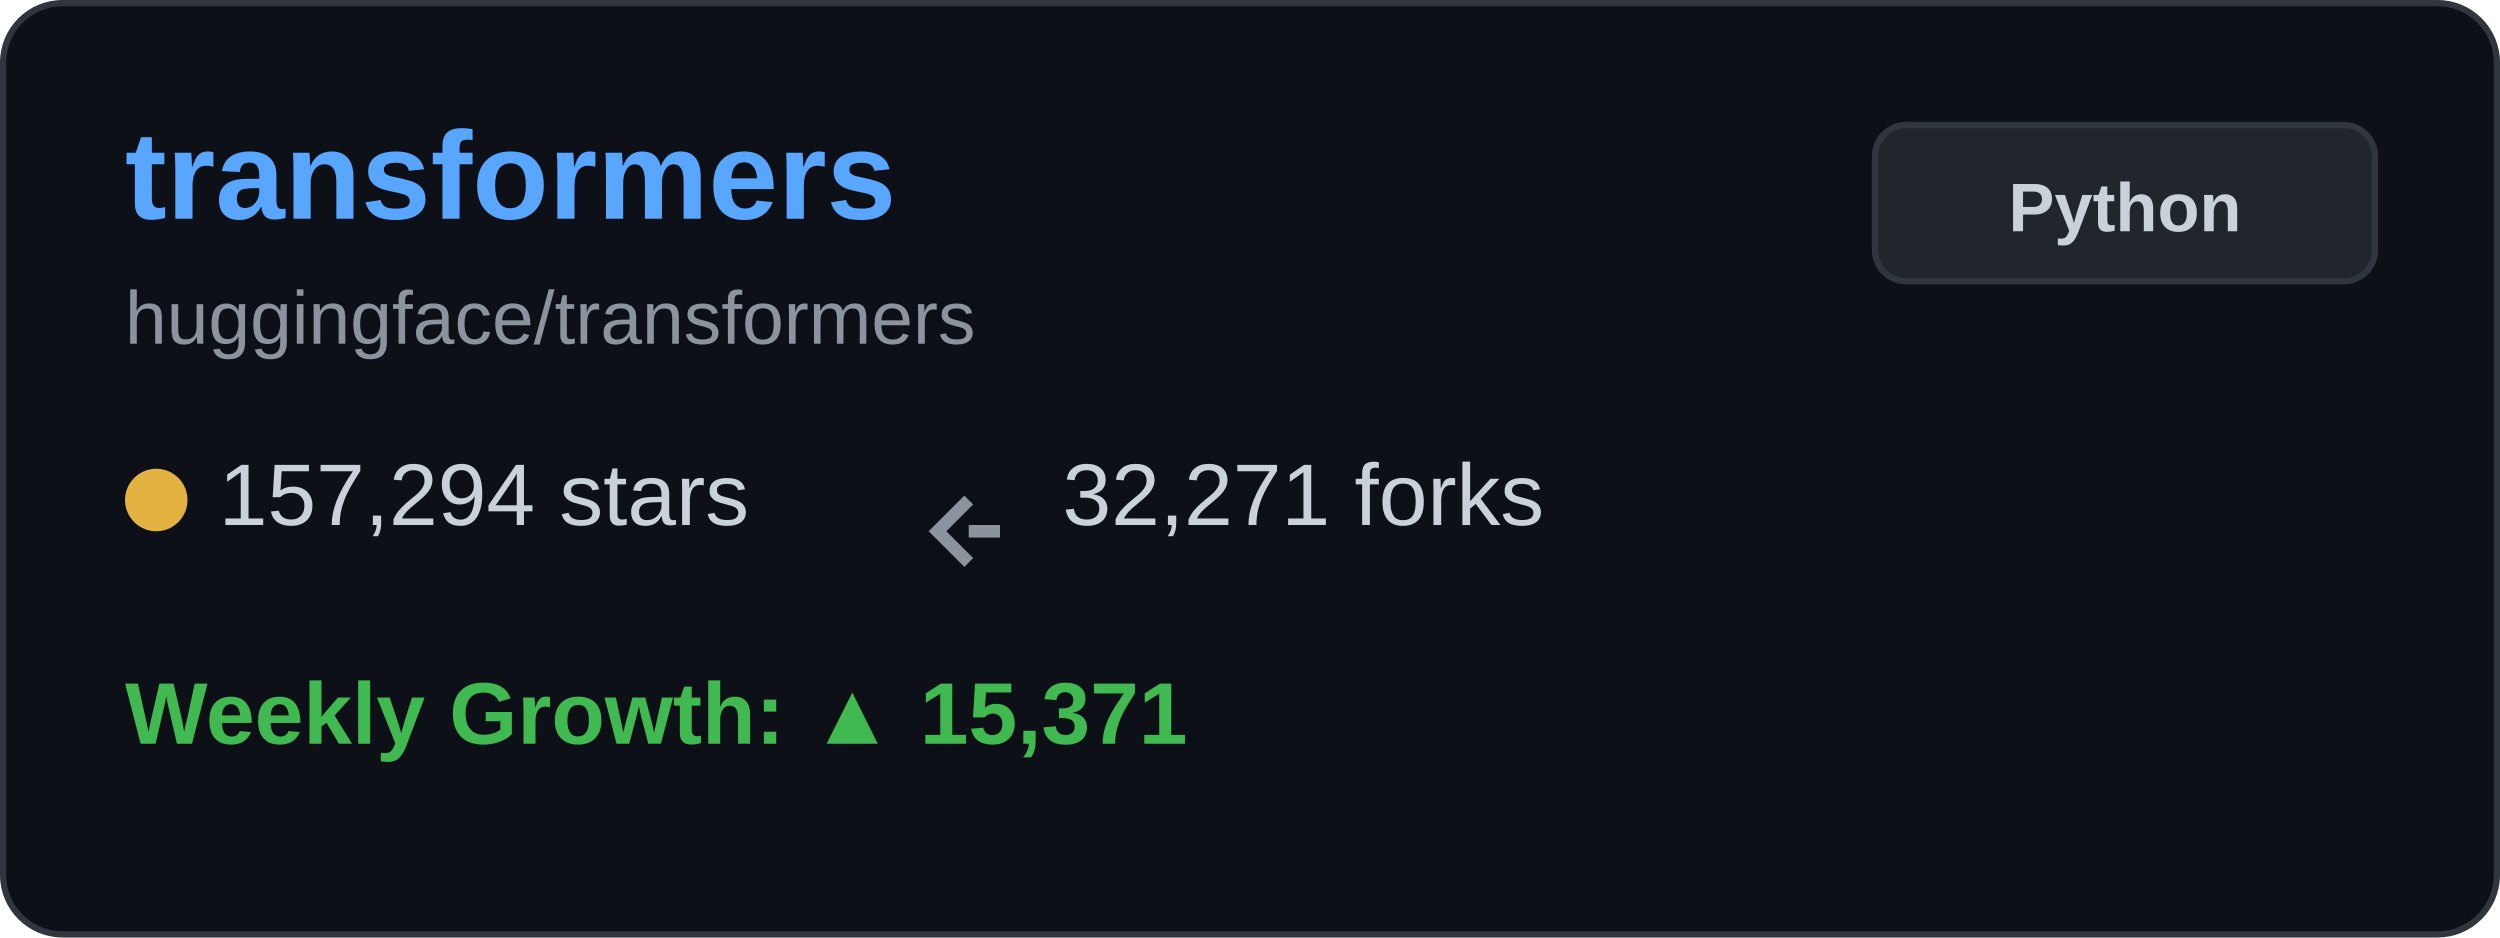
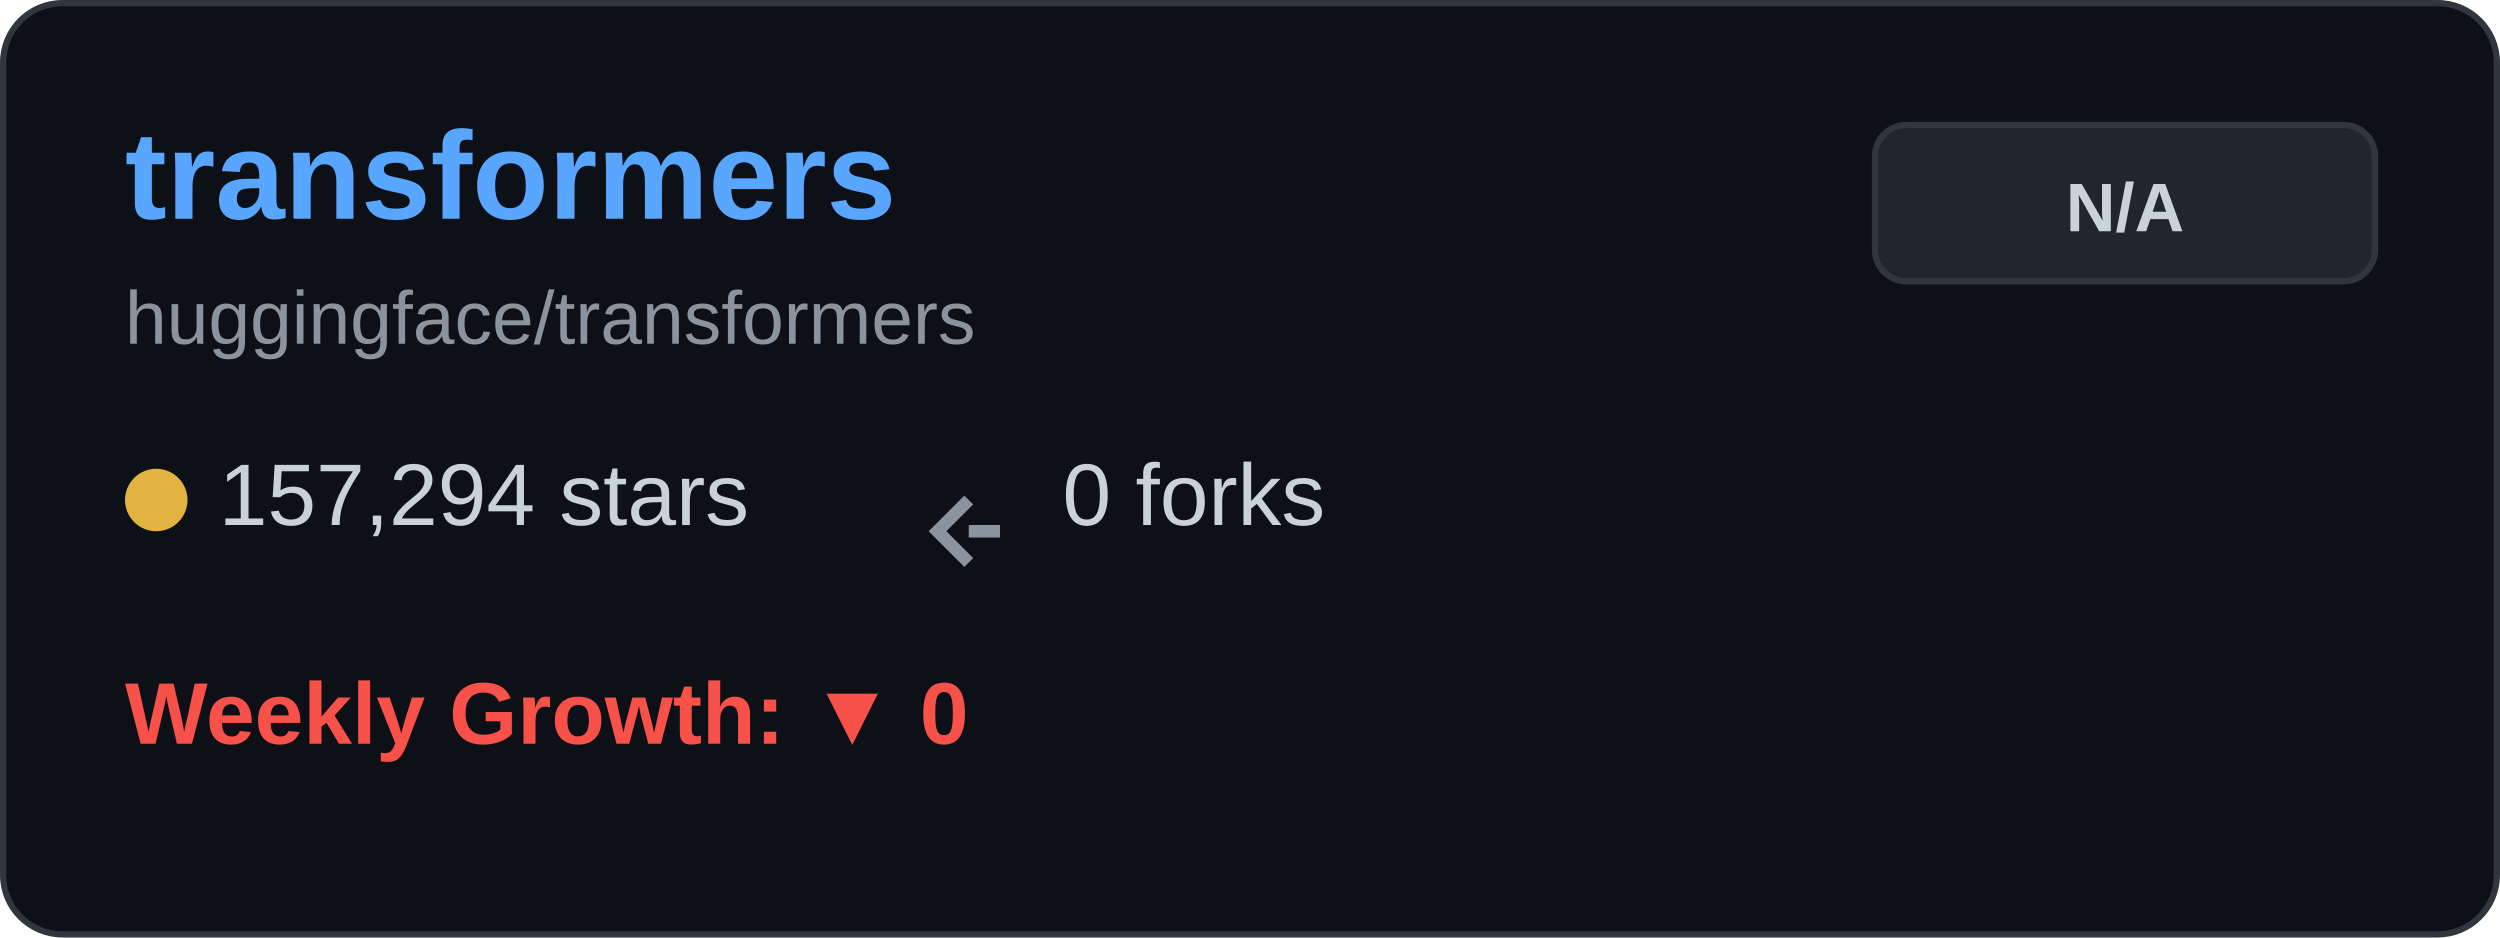
<svg xmlns="http://www.w3.org/2000/svg" width="400" height="150" viewBox="0 0 400 150" fill="none">
  <rect x="0.5" y="0.5" width="399" height="149" rx="9.5" fill="#0d1117" stroke="#30363d" />
  <text x="20" y="35" font-family="Arial, sans-serif" font-size="20" font-weight="bold" fill="#58a6ff">transformers</text>
  <text x="20" y="55" font-family="Arial, sans-serif" font-size="12" fill="#8b949e">huggingface/transformers</text>
  <g transform="translate(20, 80)">
    <circle cx="5" cy="0" r="5" fill="#e3b341" />
    <text x="15" y="4" font-family="Arial, sans-serif" font-size="14" fill="#c9d1d9">157,294 stars</text>
  </g>
  <g transform="translate(150, 80)">
    <path d="M5 0 L0 5 L5 10 M5 5 L10 5" stroke="#8b949e" stroke-width="2" fill="none" />
-     <text x="20" y="4" font-family="Arial, sans-serif" font-size="14" fill="#c9d1d9">32,271 forks</text>
+     <text x="20" y="4" font-family="Arial, sans-serif" font-size="14" fill="#c9d1d9">0 forks</text>
  </g>
  <g transform="translate(20, 115)">
-     <text x="0" y="4" font-family="Arial, sans-serif" font-size="14" font-weight="bold" fill="#3fb950">Weekly Growth: ▲ 15,371</text>
+     <text x="0" y="4" font-family="Arial, sans-serif" font-size="14" font-weight="bold" fill="#f85149">Weekly Growth: ▼ 0</text>
  </g>
  <rect x="300" y="20" width="80" height="25" rx="5" fill="#21262d" stroke="#30363d" />
-   <text x="340" y="37" font-family="Arial, sans-serif" font-size="11" font-weight="bold" fill="#c9d1d9" text-anchor="middle">Python</text>
+   <text x="340" y="37" font-family="Arial, sans-serif" font-size="11" font-weight="bold" fill="#c9d1d9" text-anchor="middle">N/A</text>
</svg>
